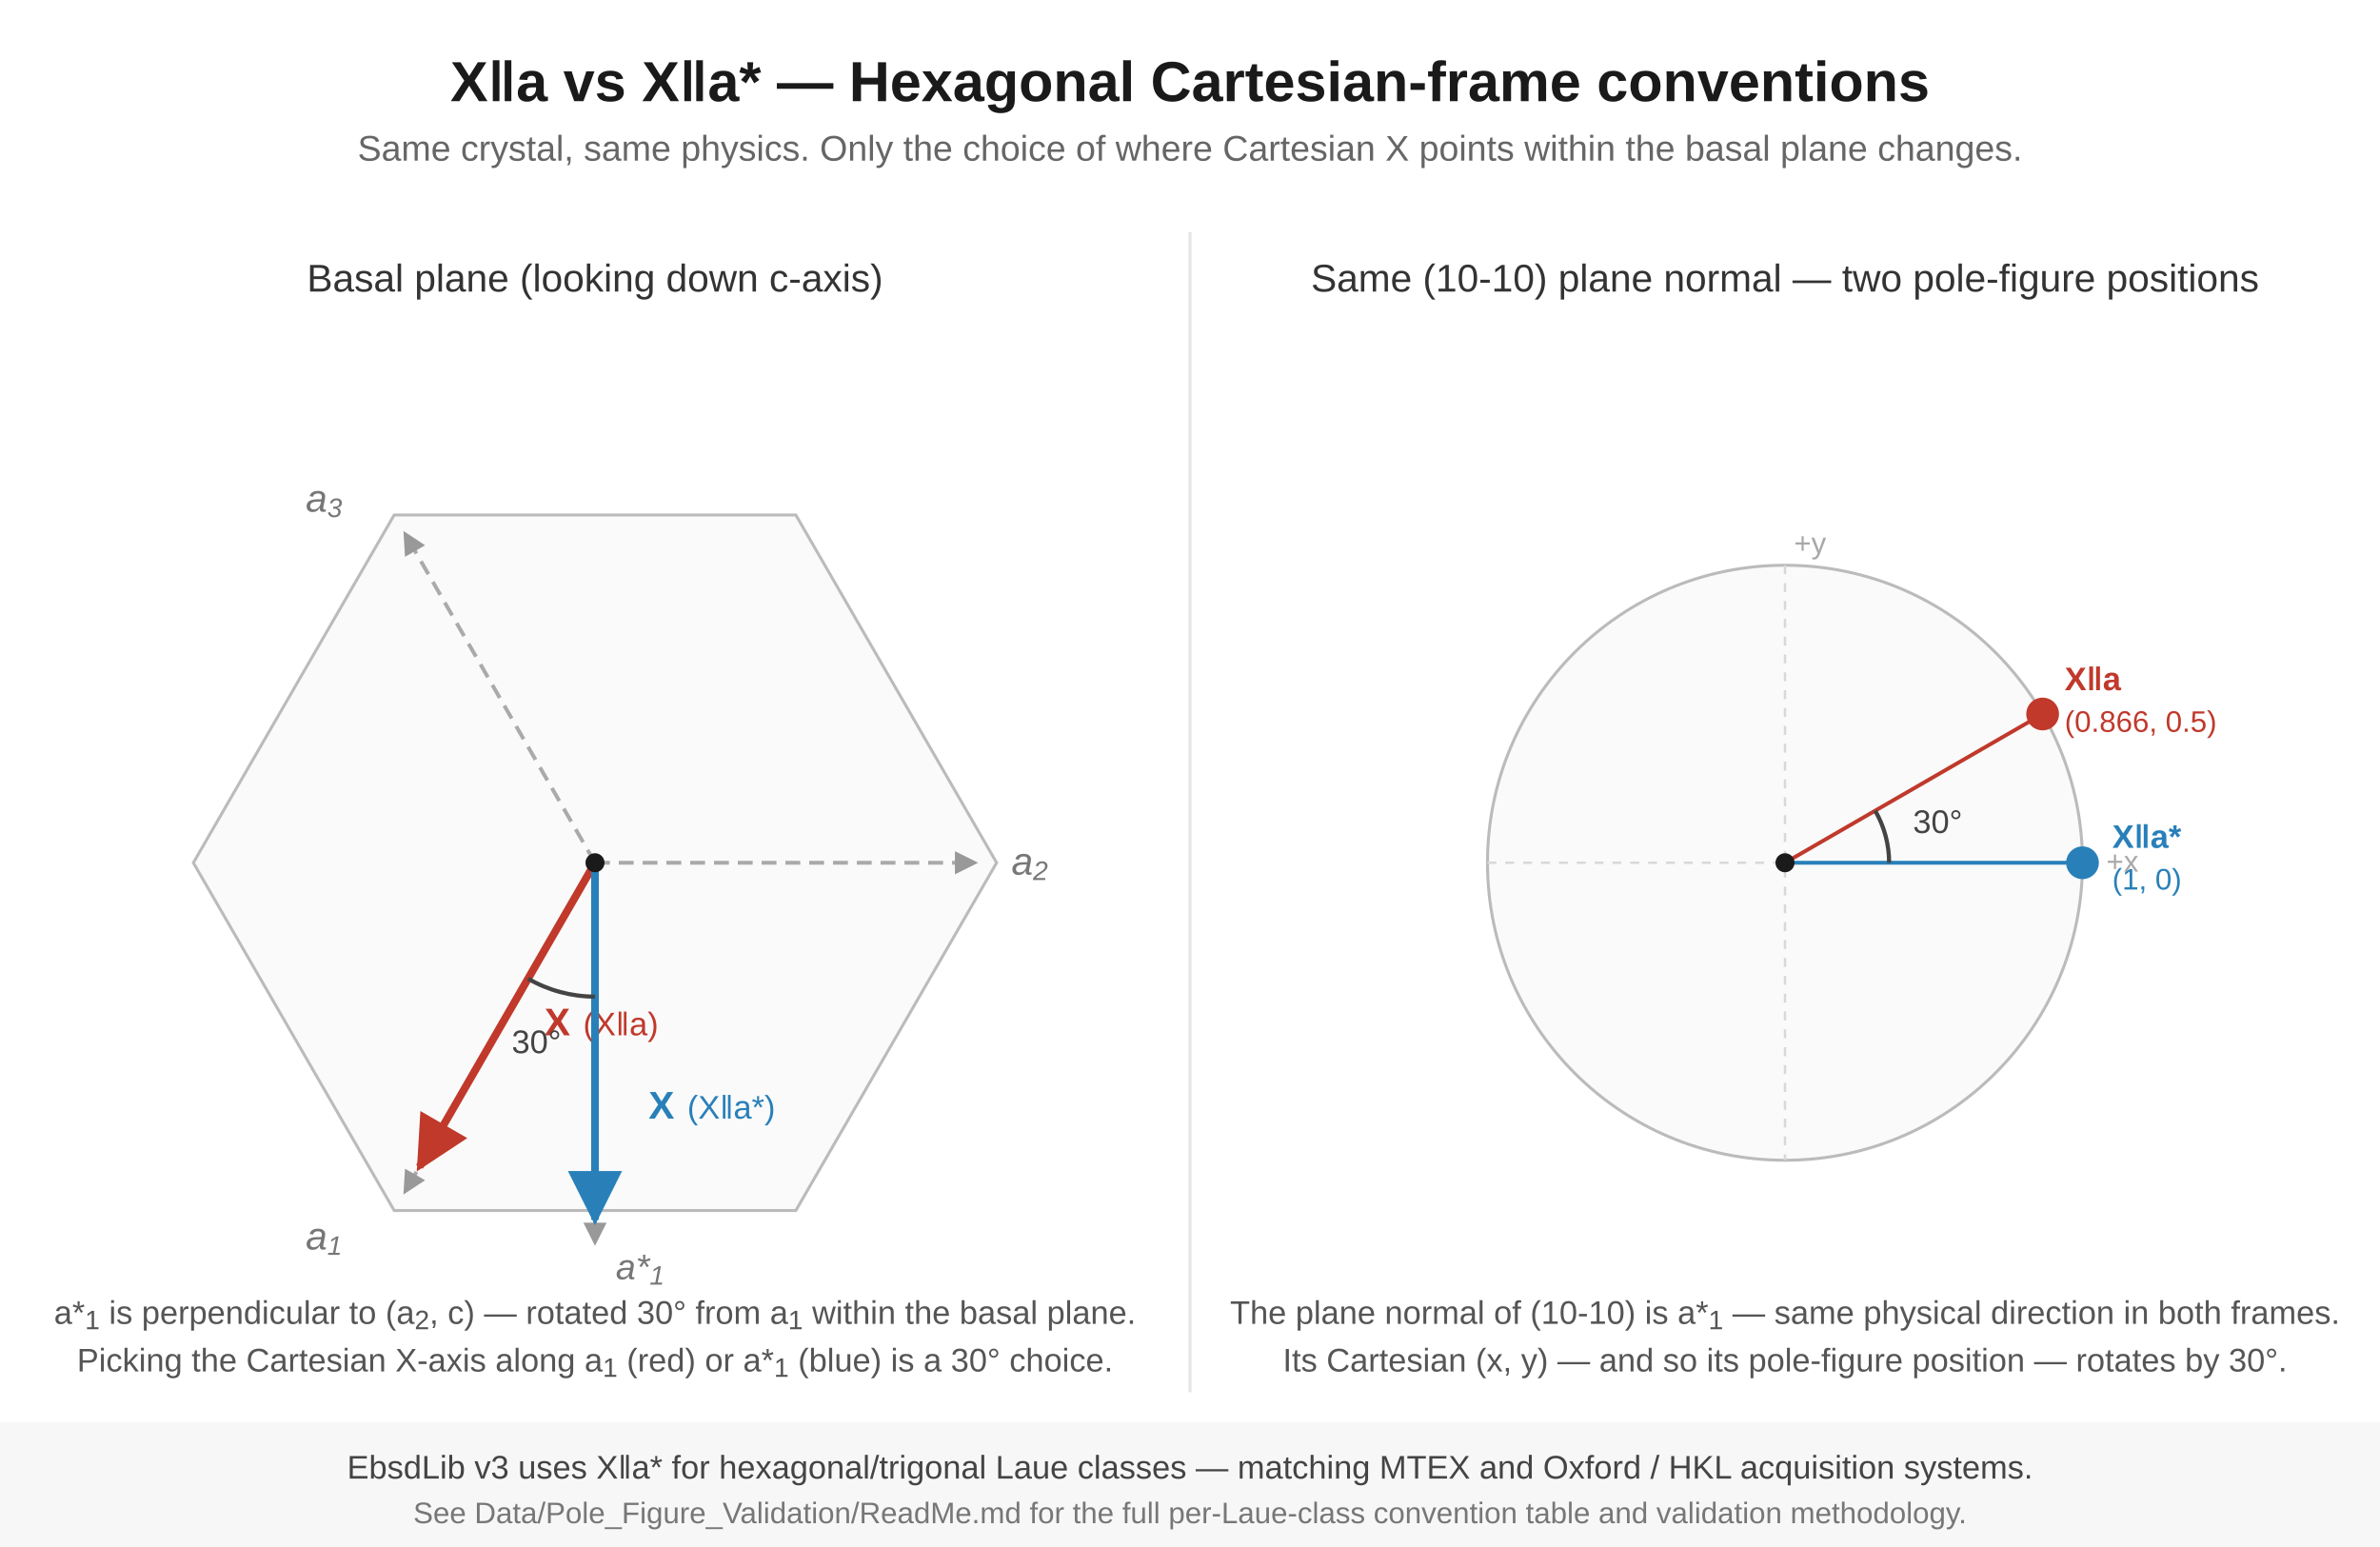
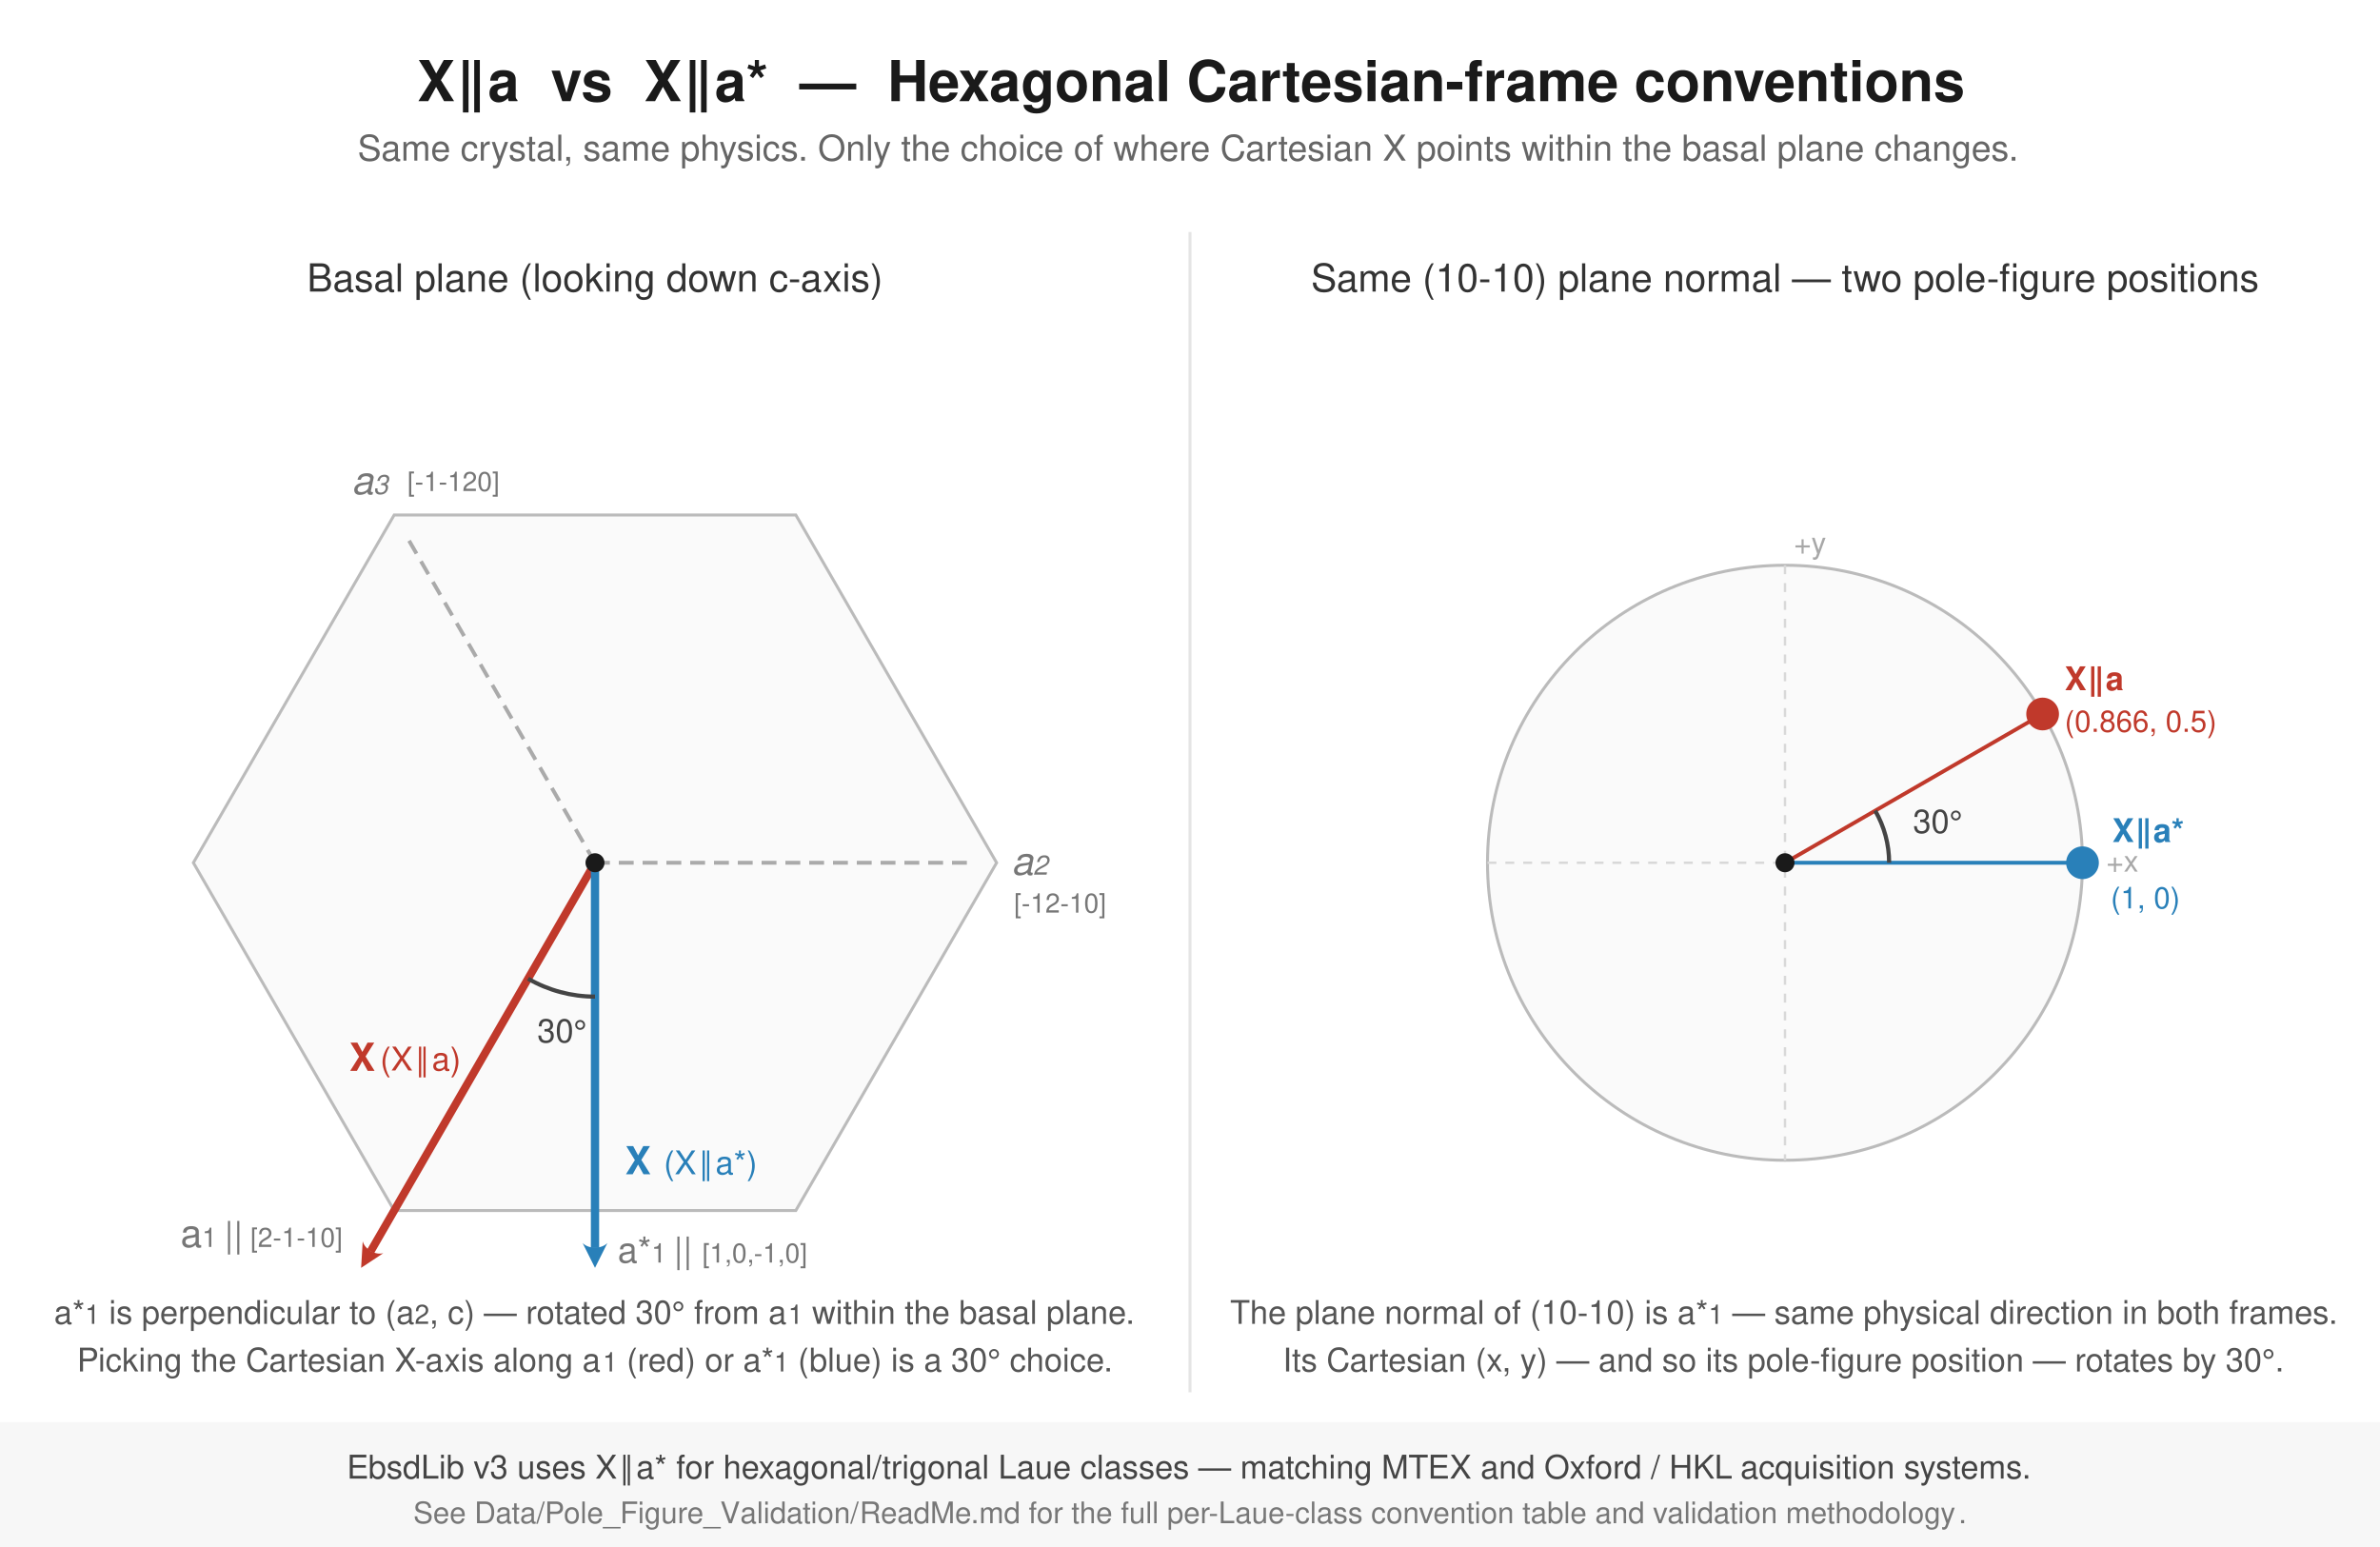
- <svg xmlns="http://www.w3.org/2000/svg" viewBox="0 0 800 520" font-family="-apple-system, BlinkMacSystemFont, 'Helvetica Neue', Arial, sans-serif">
-   <defs>
-     <marker id="arrow-red" viewBox="0 0 10 10" refX="9" refY="5" markerWidth="7" markerHeight="7" orient="auto">
-       <path d="M0,0 L10,5 L0,10 z" fill="#c0392b" />
-     </marker>
-     <marker id="arrow-blue" viewBox="0 0 10 10" refX="9" refY="5" markerWidth="7" markerHeight="7" orient="auto">
-       <path d="M0,0 L10,5 L0,10 z" fill="#2980b9" />
-     </marker>
-     <marker id="arrow-gray" viewBox="0 0 10 10" refX="9" refY="5" markerWidth="6" markerHeight="6" orient="auto">
-       <path d="M0,0 L10,5 L0,10 z" fill="#999" />
-     </marker>
-   </defs>
-   <rect width="800" height="520" fill="#ffffff" />
-   <text x="400" y="34" font-size="19" font-weight="600" text-anchor="middle" fill="#1a1a1a">
-     X‖a  vs  X‖a*  —  Hexagonal Cartesian-frame conventions
-   </text>
-   <text x="400" y="54" font-size="12" text-anchor="middle" fill="#666">
-     Same crystal, same physics. Only the choice of where Cartesian X points within the basal plane changes.
-   </text>
-   <line x1="400" y1="78" x2="400" y2="468" stroke="#e5e5e5" stroke-width="1" />
-   <text x="200" y="98" font-size="13" font-weight="500" text-anchor="middle" fill="#333">
-     Basal plane (looking down c-axis)
-   </text>
-   <polygon points="132.5,406.9 267.5,406.9 335,290 267.5,173.1 132.5,173.1 65,290" fill="#fafafa" stroke="#bbb" stroke-width="1" />
-   <g stroke="#aaa" stroke-width="1.3" stroke-dasharray="5,3" fill="none" marker-end="url(#arrow-gray)">
-     <line x1="200" y1="290" x2="136" y2="400.85" />
-     <line x1="200" y1="290" x2="328" y2="290" />
-     <line x1="200" y1="290" x2="136" y2="179.15" />
+ <svg xmlns="http://www.w3.org/2000/svg" width="100%" height="100%" viewBox="0 0 800 520" version="1.1" xml:space="preserve" style="fill-rule:evenodd;clip-rule:evenodd;">
+   <rect x="0" y="0" width="800" height="520" style="fill:white;" />
+   <g transform="matrix(1,0,0,1,400,34)">
+     <text x="-259.775px" y="0px" style="font-family:'Helvetica-Bold', 'Helvetica';font-weight:700;font-size:19px;fill:rgb(26,26,26);">X‖a  vs  X‖a*  —  Hexagonal Cartesian-frame conventions</text>
  </g>
-   <g font-size="13" font-style="italic" fill="#777">
-     <text x="115" y="420" text-anchor="end">a<tspan font-size="9" baseline-shift="sub">1</tspan>
-     </text>
-     <text x="340" y="294" text-anchor="start">a<tspan font-size="9" baseline-shift="sub">2</tspan>
-     </text>
-     <text x="115" y="172" text-anchor="end">a<tspan font-size="9" baseline-shift="sub">3</tspan>
+   <g transform="matrix(1,0,0,1,400,54)">
+     <text x="-279.809px" y="0px" style="font-family:'Helvetica';font-size:12px;fill:rgb(102,102,102);">Same crystal, same physics. Only the choice of where Cartesian X points within the basal plane changes.</text>
+   </g>
+   <path d="M400,78L400,468" style="fill:none;fill-rule:nonzero;stroke:rgb(229,229,229);stroke-width:1px;" />
+   <g transform="matrix(1,0,0,1,200,98)">
+     <text x="-96.827px" y="0px" style="font-family:'Helvetica';font-size:13px;fill:rgb(51,51,51);">Basal plane (looking down c-axis)</text>
+   </g>
+   <path d="M132.5,406.9L267.5,406.9L335,290L267.5,173.1L132.5,173.1L65,290L132.5,406.9Z" style="fill:rgb(250,250,250);fill-rule:nonzero;stroke:rgb(187,187,187);stroke-width:1px;" />
+   <g>
+     <path d="M200,290L136,400.85" style="fill:none;fill-rule:nonzero;stroke:rgb(170,170,170);stroke-width:1.3px;stroke-dasharray:5,3;" />
+     <path d="M200,290L328,290" style="fill:none;fill-rule:nonzero;stroke:rgb(170,170,170);stroke-width:1.3px;stroke-dasharray:5,3;" />
+     <path d="M200,290L136,179.15" style="fill:none;fill-rule:nonzero;stroke:rgb(170,170,170);stroke-width:1.3px;stroke-dasharray:5,3;" />
+   </g>
+   <g>
+     <g transform="matrix(1,0,0,1,115.166,419.143)">
+       <text x="-54.487px" y="0px" style="font-family:'Helvetica';font-size:13px;fill:rgb(119,119,119);">a</text>
+       <text x="-47.257px" y="0px" style="font-family:'Helvetica';font-size:9px;fill:rgb(119,119,119);">1</text>
+       <text x="-39.751px" y="0px" style="font-family:'Helvetica';font-size:12px;fill:rgb(119,119,119);">||</text>
+       <g transform="matrix(9,0,0,9,0,0)">
+             </g>
+       <text x="-31.017px" y="0px" style="font-family:'Helvetica';font-size:9px;fill:rgb(119,119,119);">[2-1-10]</text>
+     </g>
+     <g transform="matrix(1,0,0,1,340,294)">
+       <text x="0px" y="0px" style="font-family:'Helvetica-Oblique', 'Helvetica';font-style:italic;font-size:13px;fill:rgb(119,119,119);">a</text>
+       <text x="7.23px" y="0px" style="font-family:'Helvetica-Oblique', 'Helvetica';font-style:italic;font-size:9px;fill:rgb(119,119,119);">2</text>
+     </g>
+     <g transform="matrix(1,0,0,1,130.447,166.057)">
+       <text x="-12.235px" y="0px" style="font-family:'Helvetica-Oblique', 'Helvetica';font-style:italic;font-size:13px;fill:rgb(119,119,119);">a</text>
+       <text x="-5.005px" y="0px" style="font-family:'Helvetica-Oblique', 'Helvetica';font-style:italic;font-size:9px;fill:rgb(119,119,119);">3</text>
+     </g>
+   </g>
+   <path d="M200,290L200,418" style="fill:none;fill-rule:nonzero;stroke:rgb(170,170,170);stroke-width:1.3px;stroke-dasharray:5,3;" />
+   <g transform="matrix(1,0,0,1,207.63,424.394)">
+     <text x="0px" y="0px" style="font-family:'Helvetica';font-size:12px;fill:rgb(119,119,119);">a*</text>
+     <text x="11.344px" y="0px" style="font-family:'Helvetica';font-size:9px;fill:rgb(119,119,119);">1</text>
+     <text x="18.85px" y="0px" style="font-family:'Helvetica';font-size:12px;fill:rgb(119,119,119);">||</text>
+     <g transform="matrix(9,0,0,9,63.939,0)">
+         </g>
+     <text x="28.418px" y="0px" style="font-family:'Helvetica';font-size:9px;fill:rgb(119,119,119);">[1,0,-1,0]</text>
+   </g>
+   <g transform="matrix(1,0,0,1,340.844,306.77)">
+     <g transform="matrix(9,0,0,9,31.0166,0)">
+         </g>
+     <text x="0px" y="0px" style="font-family:'Helvetica';font-size:9px;fill:rgb(119,119,119);">[-12-10]</text>
+   </g>
+   <g transform="matrix(1,0,0,1,136.912,165.054)">
+     <g transform="matrix(9,0,0,9,31.0166,0)">
+         </g>
+     <text x="0px" y="0px" style="font-family:'Helvetica';font-size:9px;fill:rgb(119,119,119);">[-1-120]</text>
+   </g>
+   <g transform="matrix(1.08312,-0.143964,-0.143964,1.24935,25.1258,-43.5188)">
+     <path d="M200,290L141,392.19" style="fill:none;fill-rule:nonzero;" />
+     <g transform="matrix(0.937621,0.108043,0.108043,0.812866,-18.8566,32.6603)">
+       <path d="M128.849,421.237L121.384,426.165L121.92,417.237C122.652,419.969 126.116,421.969 128.849,421.237Z" style="fill:rgb(192,57,43);fill-rule:nonzero;" />
+       <path d="M200,290C200,290 139.329,395.085 124.584,420.622" style="fill:none;fill-rule:nonzero;stroke:rgb(192,57,43);stroke-width:2.67px;" />
+     </g>
+   </g>
+   <g transform="matrix(1,0,0,1,117.423,359.958)">
+     <text x="0px" y="0px" style="font-family:'Helvetica-Bold', 'Helvetica';font-weight:700;font-size:13px;fill:rgb(192,57,43);">X</text>
+   </g>
+   <g transform="matrix(1,0,0,1,127.791,359.83)">
+     <text x="0px" y="0px" style="font-family:'Helvetica';font-size:11px;fill:rgb(192,57,43);">(X‖a)</text>
+   </g>
+   <g transform="matrix(1,0,0,1.13471,0,-39.0653)">
+     <path d="M200,290L200,410" style="fill:none;fill-rule:nonzero;" />
+     <g transform="matrix(1,-0,-0,0.881284,-0,34.4276)">
+       <path d="M204.171,417.823L200,426.165L195.829,417.823C197.915,419.908 202.085,419.908 204.171,417.823Z" style="fill:rgb(41,128,185);fill-rule:nonzero;" />
+       <path d="M200,290L200,419.491" style="fill:none;fill-rule:nonzero;stroke:rgb(41,128,185);stroke-width:2.78px;" />
+     </g>
+   </g>
+   <g transform="matrix(1,0,0,1,210.121,394.714)">
+     <text x="0px" y="0px" style="font-family:'Helvetica-Bold', 'Helvetica';font-weight:700;font-size:13px;fill:rgb(41,128,185);">X</text>
+   </g>
+   <g transform="matrix(1,0,0,1,223.121,394.714)">
+     <text x="0px" y="0px" style="font-family:'Helvetica';font-size:11px;fill:rgb(41,128,185);">(X‖a*)</text>
+   </g>
+   <path d="M177.5,328.97C184.34,332.92 192.101,335 200,335" style="fill:none;fill-rule:nonzero;stroke:rgb(68,68,68);stroke-width:1.4px;" />
+   <g transform="matrix(1,0,0,1,180.581,350.392)">
+     <text x="0px" y="0px" style="font-family:'Helvetica';font-size:11px;fill:rgb(68,68,68);">30°</text>
+   </g>
+   <circle cx="200" cy="290" r="3.2" style="fill:rgb(26,26,26);" />
+   <g>
+     <g transform="matrix(1,0,0,1,200,445)">
+       <text x="-181.827px" y="0px" style="font-family:'Helvetica';font-size:11px;fill:rgb(85,85,85);">a*</text>
+       <text x="-171.428px" y="0px" style="font-family:'Helvetica';font-size:9px;fill:rgb(85,85,85);">1</text>
+       <text x="-163.367px" y="0px" style="font-family:'Helvetica';font-size:11px;fill:rgb(85,85,85);">is perpendicular to (a</text>
+       <text x="-60.645px" y="0px" style="font-family:'Helvetica';font-size:9px;fill:rgb(85,85,85);">2</text>
+       <text x="-55.639px" y="0px" style="font-family:'Helvetica';font-size:11px;fill:rgb(85,85,85);">, c) — rotated 30° from a</text>
+       <text x="64.915px" y="0px" style="font-family:'Helvetica';font-size:9px;fill:rgb(85,85,85);">1</text>
+       <text x="72.976px" y="0px" style="font-family:'Helvetica';font-size:11px;fill:rgb(85,85,85);">within the basal plane.</text>
+     </g>
+     <g transform="matrix(1,0,0,1,200,461)">
+       <text x="-174.12px" y="0px" style="font-family:'Helvetica';font-size:11px;fill:rgb(85,85,85);">Picking the Cartesian X-axis along a</text>
+       <text x="2.584px" y="0px" style="font-family:'Helvetica';font-size:9px;fill:rgb(85,85,85);">1</text>
+       <text x="10.646px" y="0px" style="font-family:'Helvetica';font-size:11px;fill:rgb(85,85,85);">(red) or a*</text>
+       <text x="60.162px" y="0px" style="font-family:'Helvetica';font-size:9px;fill:rgb(85,85,85);">1</text>
+       <text x="68.223px" y="0px" style="font-family:'Helvetica';font-size:11px;fill:rgb(85,85,85);">(blue) is a 30° choice.</text>
+     </g>
+   </g>
+   <g transform="matrix(1,0,0,1,600,98)">
+     <g transform="matrix(13,0,0,13,71.8904,0)">
+         </g>
+     <g transform="matrix(13,0,0,13,75.5022,0)">
+         </g>
+     <text x="-159.329px" y="0px" style="font-family:'Helvetica';font-size:13px;fill:rgb(51,51,51);">Same (10-10) plane normal — two pole-ﬁgure positions</text>
+   </g>
+   <circle cx="600" cy="290" r="100" style="fill:rgb(250,250,250);stroke:rgb(187,187,187);stroke-width:1px;" />
+   <g>
+     <path d="M500,290L700,290" style="fill:none;fill-rule:nonzero;stroke:rgb(216,216,216);stroke-width:0.8px;stroke-dasharray:3,3;" />
+     <path d="M600,190L600,390" style="fill:none;fill-rule:nonzero;stroke:rgb(216,216,216);stroke-width:0.8px;stroke-dasharray:3,3;" />
+   </g>
+   <g>
+     <g transform="matrix(1,0,0,1,708,293)">
+       <text x="0px" y="0px" style="font-family:'Helvetica';font-size:10px;fill:rgb(168,168,168);">+x</text>
+     </g>
+     <g transform="matrix(1,0,0,1,603,186)">
+       <text x="0px" y="0px" style="font-family:'Helvetica';font-size:10px;fill:rgb(168,168,168);">+y</text>
+     </g>
+   </g>
+   <path d="M600,290L686.6,240" style="fill:none;fill-rule:nonzero;stroke:rgb(192,57,43);stroke-width:1.3px;" />
+   <circle cx="686.6" cy="240" r="5.5" style="fill:rgb(192,57,43);" />
+   <g transform="matrix(1,0,0,1,694,232)">
+     <text x="0px" y="0px" style="font-family:'Helvetica-Bold', 'Helvetica';font-weight:700;font-size:11px;fill:rgb(192,57,43);">X‖a</text>
+   </g>
+   <g transform="matrix(1,0,0,1,694,246)">
+     <text x="0px" y="0px" style="font-family:'Helvetica';font-size:10px;fill:rgb(192,57,43);">(0.866, 0.5)</text>
+   </g>
+   <path d="M600,290L700,290" style="fill:none;fill-rule:nonzero;stroke:rgb(41,128,185);stroke-width:1.3px;" />
+   <circle cx="700" cy="290" r="5.5" style="fill:rgb(41,128,185);" />
+   <g transform="matrix(1,0,0,1,710,283.039)">
+     <text x="0px" y="0px" style="font-family:'Helvetica-Bold', 'Helvetica';font-weight:700;font-size:11px;fill:rgb(41,128,185);">X‖a*</text>
+   </g>
+   <g transform="matrix(1,0,0,1,709.484,305.349)">
+     <text x="0px" y="0px" style="font-family:'Helvetica';font-size:10px;fill:rgb(41,128,185);">(1, 0)</text>
+   </g>
+   <path d="M635,290C635,283.857 633.382,277.82 630.31,272.5" style="fill:none;fill-rule:nonzero;stroke:rgb(68,68,68);stroke-width:1.4px;" />
+   <g transform="matrix(1,0,0,1,643,280)">
+     <text x="0px" y="0px" style="font-family:'Helvetica';font-size:11px;fill:rgb(68,68,68);">30°</text>
+   </g>
+   <circle cx="600" cy="290" r="3.2" style="fill:rgb(26,26,26);" />
+   <g>
+     <g transform="matrix(1,0,0,1,600,445)">
+       <text x="-186.532px" y="0px" style="font-family:'Helvetica';font-size:11px;fill:rgb(85,85,85);">The plane normal of (10-10) is a*</text>
+       <text x="-25.727px" y="0px" style="font-family:'Helvetica';font-size:9px;fill:rgb(85,85,85);">1</text>
+       <text x="-17.666px" y="0px" style="font-family:'Helvetica';font-size:11px;fill:rgb(85,85,85);">— same physical direction in both frames.</text>
+     </g>
+     <g transform="matrix(1,0,0,1,600,461)">
+       <g transform="matrix(11,0,0,11,12.1521,0)">
+             </g>
+       <g transform="matrix(11,0,0,11,15.2083,0)">
+             </g>
+       <text x="-168.8px" y="0px" style="font-family:'Helvetica';font-size:11px;fill:rgb(85,85,85);">Its Cartesian (x, y) — and so its pole-ﬁgure position — rotates by 30°.</text>
+     </g>
+   </g>
+   <rect x="0" y="478" width="800" height="42" style="fill:rgb(247,247,247);" />
+   <g transform="matrix(1,0,0,1,400,497)">
+     <text x="-283.414px" y="0px" style="font-family:'Helvetica';font-size:11px;fill:rgb(68,68,68);">EbsdLib v3 uses X‖a* for hexagonal/trigonal Laue classes — matching MTEX and Oxford / HKL<tspan x="181.932px 184.989px " y="0px 0px "> a</tspan>cquisition systems.</text>
+   </g>
+   <g transform="matrix(1,0,0,1,400,512)">
+     <text x="-261.089px" y="0px" style="font-family:'Helvetica';font-size:10px;fill:rgb(119,119,119);">See Data/Pole_Figure_V<tspan x="-151.201px -145.64px " y="0px 0px ">al</tspan>idation/ReadMe.md for the full per-Laue-class convention table and validation methodology<tspan x="258.311px " y="0px ">.</tspan>
    </text>
  </g>
-   <line x1="200" y1="290" x2="200" y2="418" stroke="#aaa" stroke-width="1.3" stroke-dasharray="5,3" marker-end="url(#arrow-gray)" />
-   <text x="207" y="430" font-size="12" font-style="italic" fill="#777" text-anchor="start">
-     a*<tspan font-size="9" baseline-shift="sub">1</tspan>
-   </text>
-   <line x1="200" y1="290" x2="141" y2="392.19" stroke="#c0392b" stroke-width="2.6" marker-end="url(#arrow-red)" />
-   <text x="183" y="348" font-size="13" font-weight="600" fill="#c0392b" text-anchor="start">X</text>
-   <text x="196" y="348" font-size="11" fill="#c0392b" text-anchor="start">(X‖a)</text>
-   <line x1="200" y1="290" x2="200" y2="410" stroke="#2980b9" stroke-width="2.6" marker-end="url(#arrow-blue)" />
-   <text x="218" y="376" font-size="13" font-weight="600" fill="#2980b9" text-anchor="start">X</text>
-   <text x="231" y="376" font-size="11" fill="#2980b9" text-anchor="start">(X‖a*)</text>
-   <path d="M 177.5 328.97 A 45 45 0 0 0 200 335" fill="none" stroke="#444" stroke-width="1.4" />
-   <text x="172" y="354" font-size="11" font-weight="500" fill="#444">30°</text>
-   <circle cx="200" cy="290" r="3.2" fill="#1a1a1a" />
-   <g font-size="11" fill="#555" text-anchor="middle">
-     <text x="200" y="445">a*<tspan font-size="9" baseline-shift="sub">1</tspan> is perpendicular to (a<tspan font-size="9" baseline-shift="sub">2</tspan>, c) — rotated 30° from a<tspan font-size="9" baseline-shift="sub">1</tspan> within the basal plane.</text>
-     <text x="200" y="461">Picking the Cartesian X-axis along a<tspan font-size="9" baseline-shift="sub">1</tspan> (red) or a*<tspan font-size="9" baseline-shift="sub">1</tspan> (blue) is a 30° choice.</text>
-   </g>
-   <text x="600" y="98" font-size="13" font-weight="500" text-anchor="middle" fill="#333">
-     Same (10-10) plane normal — two pole-figure positions
-   </text>
-   <circle cx="600" cy="290" r="100" fill="#fafafa" stroke="#bbb" stroke-width="1" />
-   <g stroke="#d8d8d8" stroke-width="0.8" stroke-dasharray="3,3">
-     <line x1="500" y1="290" x2="700" y2="290" />
-     <line x1="600" y1="190" x2="600" y2="390" />
-   </g>
-   <g font-size="10" fill="#a8a8a8">
-     <text x="708" y="293">+x</text>
-     <text x="603" y="186">+y</text>
-   </g>
-   <line x1="600" y1="290" x2="686.6" y2="240" stroke="#c0392b" stroke-width="1.3" />
-   <circle cx="686.6" cy="240" r="5.5" fill="#c0392b" />
-   <text x="694" y="232" font-size="11" font-weight="600" fill="#c0392b">X‖a</text>
-   <text x="694" y="246" font-size="10" fill="#c0392b">(0.866, 0.5)</text>
-   <line x1="600" y1="290" x2="700" y2="290" stroke="#2980b9" stroke-width="1.3" />
-   <circle cx="700" cy="290" r="5.5" fill="#2980b9" />
-   <text x="710" y="285" font-size="11" font-weight="600" fill="#2980b9">X‖a*</text>
-   <text x="710" y="299" font-size="10" fill="#2980b9">(1, 0)</text>
-   <path d="M 635 290 A 35 35 0 0 0 630.31 272.50" fill="none" stroke="#444" stroke-width="1.4" />
-   <text x="643" y="280" font-size="11" font-weight="500" fill="#444">30°</text>
-   <circle cx="600" cy="290" r="3.2" fill="#1a1a1a" />
-   <g font-size="11" fill="#555" text-anchor="middle">
-     <text x="600" y="445">The plane normal of (10-10) is a*<tspan font-size="9" baseline-shift="sub">1</tspan> — same physical direction in both frames.</text>
-     <text x="600" y="461">Its Cartesian (x, y) — and so its pole-figure position — rotates by 30°.</text>
-   </g>
-   <rect x="0" y="478" width="800" height="42" fill="#f7f7f7" />
-   <text x="400" y="497" font-size="11" text-anchor="middle" fill="#444">
-     EbsdLib v3 uses X‖a* for hexagonal/trigonal Laue classes — matching MTEX and Oxford / HKL acquisition systems.
-   </text>
-   <text x="400" y="512" font-size="10" text-anchor="middle" fill="#777">
-     See Data/Pole_Figure_Validation/ReadMe.md for the full per-Laue-class convention table and validation methodology.
-   </text>
</svg>
